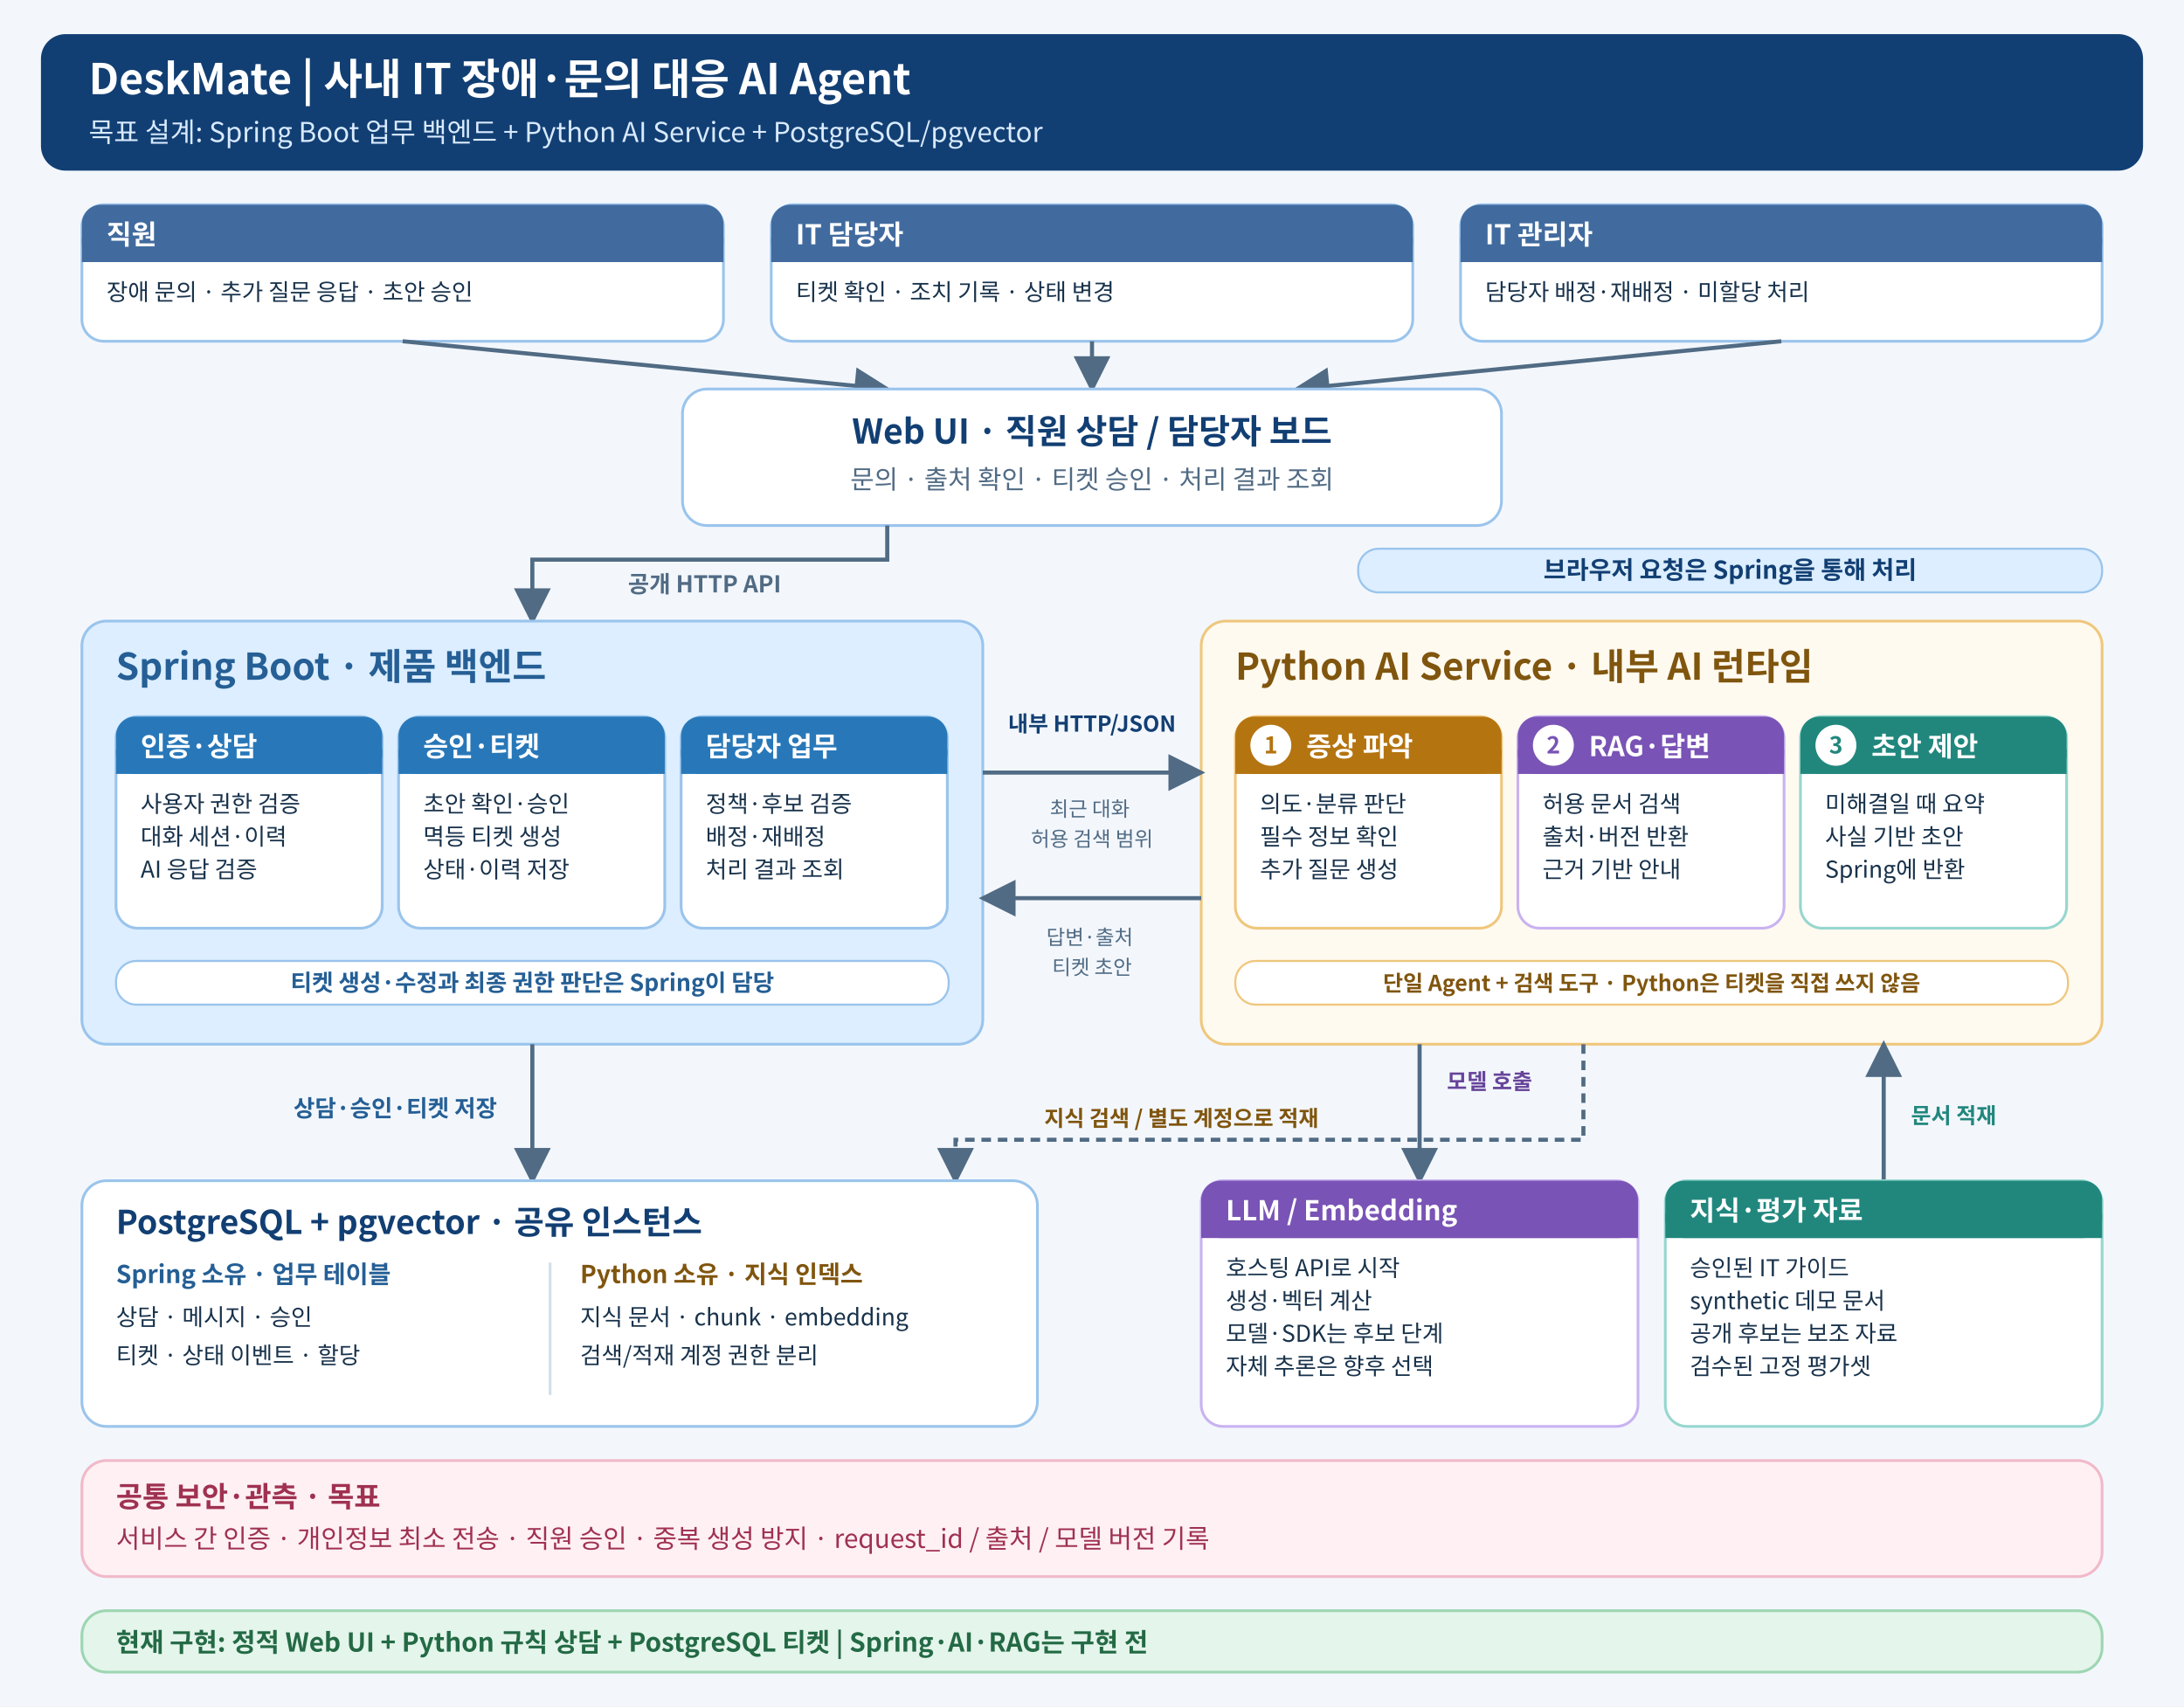
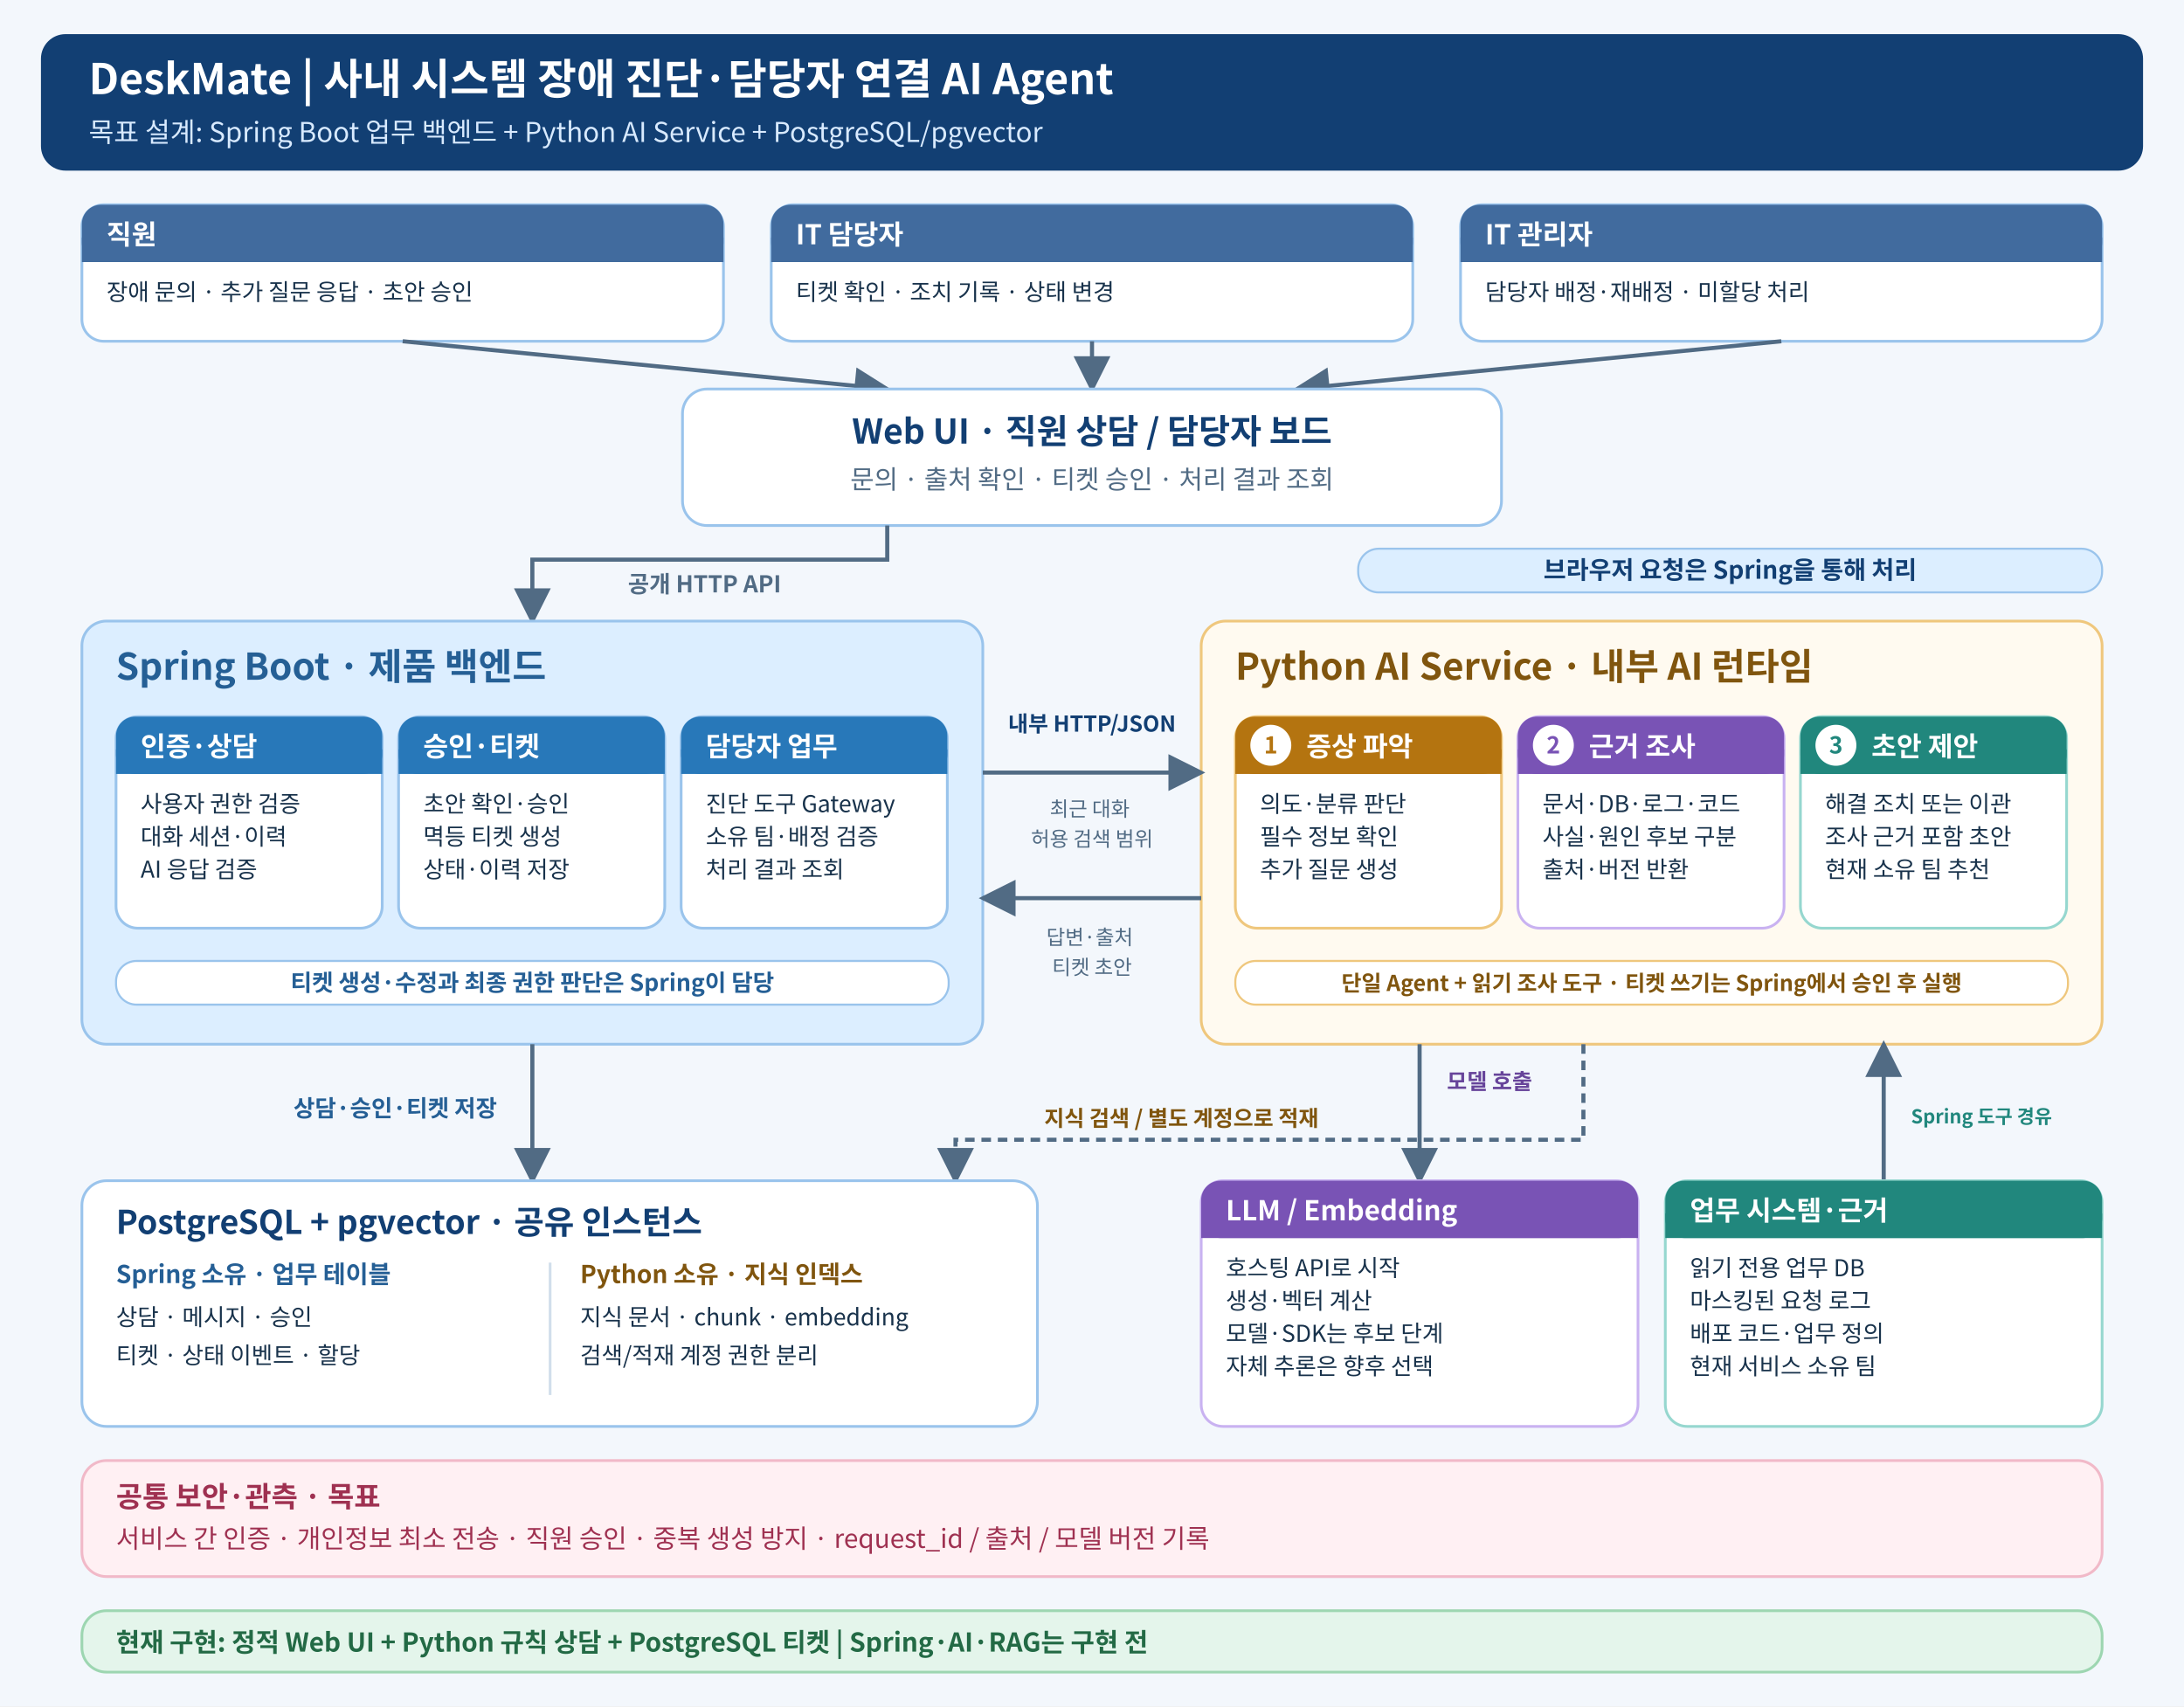
<svg xmlns="http://www.w3.org/2000/svg" width="1600" height="1250" viewBox="0 0 1600 1250">
  <defs>
    <marker id="arrow" markerWidth="9" markerHeight="9" refX="8" refY="4.5" orient="auto">
      <path d="M0,0 L9,4.5 L0,9 z" fill="#516b84" />
    </marker>
  </defs>
  <rect x="0" y="0" width="1600" height="1250" rx="0" fill="#f3f7fc" stroke="none" stroke-width="2" />
  <rect x="30" y="25" width="1540" height="100" rx="18" fill="#123f73" stroke="none" stroke-width="2" />
  <text x="65" y="69" text-anchor="start" font-family="Noto Sans CJK KR, sans-serif" font-size="31" font-weight="700" fill="#ffffff">
-     <tspan x="65" dy="0">DeskMate | 사내 IT 장애·문의 대응 AI Agent</tspan>
+     <tspan x="65" dy="0">DeskMate | 사내 시스템 장애 진단·담당자 연결 AI Agent</tspan>
  </text>
  <text x="65" y="104" text-anchor="start" font-family="Noto Sans CJK KR, sans-serif" font-size="20" font-weight="500" fill="#d8eaff">
    <tspan x="65" dy="0">목표 설계: Spring Boot 업무 백엔드 + Python AI Service + PostgreSQL/pgvector</tspan>
  </text>
  <rect x="60" y="150" width="470" height="100" rx="16" fill="#ffffff" stroke="#9ac4ec" stroke-width="2" />
  <rect x="60" y="150" width="470" height="42" rx="14" fill="#416b9e" stroke="#416b9e" stroke-width="0" />
  <rect x="60" y="174" width="470" height="18" rx="0" fill="#416b9e" stroke="#416b9e" stroke-width="0" />
  <text x="78" y="179" text-anchor="start" font-family="Noto Sans CJK KR, sans-serif" font-size="20" font-weight="700" fill="#ffffff">
    <tspan x="78" dy="0">직원</tspan>
  </text>
  <text x="78" y="220" text-anchor="start" font-family="Noto Sans CJK KR, sans-serif" font-size="17" font-weight="450" fill="#18324b">
    <tspan x="78" dy="0">장애 문의 · 추가 질문 응답 · 초안 승인</tspan>
  </text>
  <rect x="565" y="150" width="470" height="100" rx="16" fill="#ffffff" stroke="#9ac4ec" stroke-width="2" />
  <rect x="565" y="150" width="470" height="42" rx="14" fill="#416b9e" stroke="#416b9e" stroke-width="0" />
  <rect x="565" y="174" width="470" height="18" rx="0" fill="#416b9e" stroke="#416b9e" stroke-width="0" />
  <text x="583" y="179" text-anchor="start" font-family="Noto Sans CJK KR, sans-serif" font-size="20" font-weight="700" fill="#ffffff">
    <tspan x="583" dy="0">IT 담당자</tspan>
  </text>
  <text x="583" y="220" text-anchor="start" font-family="Noto Sans CJK KR, sans-serif" font-size="17" font-weight="450" fill="#18324b">
    <tspan x="583" dy="0">티켓 확인 · 조치 기록 · 상태 변경</tspan>
  </text>
  <rect x="1070" y="150" width="470" height="100" rx="16" fill="#ffffff" stroke="#9ac4ec" stroke-width="2" />
  <rect x="1070" y="150" width="470" height="42" rx="14" fill="#416b9e" stroke="#416b9e" stroke-width="0" />
  <rect x="1070" y="174" width="470" height="18" rx="0" fill="#416b9e" stroke="#416b9e" stroke-width="0" />
  <text x="1088" y="179" text-anchor="start" font-family="Noto Sans CJK KR, sans-serif" font-size="20" font-weight="700" fill="#ffffff">
    <tspan x="1088" dy="0">IT 관리자</tspan>
  </text>
  <text x="1088" y="220" text-anchor="start" font-family="Noto Sans CJK KR, sans-serif" font-size="17" font-weight="450" fill="#18324b">
    <tspan x="1088" dy="0">담당자 배정·재배정 · 미할당 처리</tspan>
  </text>
  <line x1="295" y1="250" x2="650" y2="285" stroke="#516b84" stroke-width="3" marker-end="url(#arrow)" />
  <line x1="800" y1="250" x2="800" y2="285" stroke="#516b84" stroke-width="3" marker-end="url(#arrow)" />
  <line x1="1305" y1="250" x2="950" y2="285" stroke="#516b84" stroke-width="3" marker-end="url(#arrow)" />
  <rect x="500" y="285" width="600" height="100" rx="18" fill="#ffffff" stroke="#9ac4ec" stroke-width="2" />
  <text x="800" y="325" text-anchor="middle" font-family="Noto Sans CJK KR, sans-serif" font-size="25" font-weight="700" fill="#123f73">
    <tspan x="800" dy="0">Web UI · 직원 상담 / 담당자 보드</tspan>
  </text>
  <text x="800" y="358" text-anchor="middle" font-family="Noto Sans CJK KR, sans-serif" font-size="19" font-weight="500" fill="#516b84">
    <tspan x="800" dy="0">문의 · 출처 확인 · 티켓 승인 · 처리 결과 조회</tspan>
  </text>
  <path d="M650,385 L650,410 L390,410 L390,455" fill="none" stroke="#516b84" stroke-width="3" marker-end="url(#arrow)" />
  <text x="460" y="434" text-anchor="start" font-family="Noto Sans CJK KR, sans-serif" font-size="17" font-weight="600" fill="#516b84">
    <tspan x="460" dy="0">공개 HTTP API</tspan>
  </text>
  <rect x="995" y="402" width="545" height="32" rx="15" fill="#dceeff" stroke="#9ac4ec" stroke-width="1.5" />
  <text x="1267.5" y="424" text-anchor="middle" font-family="Noto Sans CJK KR, sans-serif" font-size="18" font-weight="600" fill="#123f73">
    <tspan x="1267.5" dy="0">브라우저 요청은 Spring을 통해 처리</tspan>
  </text>
  <rect x="60" y="455" width="660" height="310" rx="18" fill="#dceeff" stroke="#9ac4ec" stroke-width="2" />
  <text x="85" y="498" text-anchor="start" font-family="Noto Sans CJK KR, sans-serif" font-size="27" font-weight="700" fill="#255f95">
    <tspan x="85" dy="0">Spring Boot · 제품 백엔드</tspan>
  </text>
  <rect x="85" y="525" width="195" height="155" rx="16" fill="#ffffff" stroke="#9ac4ec" stroke-width="2" />
  <rect x="85" y="525" width="195" height="42" rx="14" fill="#2878b9" stroke="#2878b9" stroke-width="0" />
  <rect x="85" y="549" width="195" height="18" rx="0" fill="#2878b9" stroke="#2878b9" stroke-width="0" />
  <text x="103" y="554" text-anchor="start" font-family="Noto Sans CJK KR, sans-serif" font-size="20" font-weight="700" fill="#ffffff">
    <tspan x="103" dy="0">인증·상담</tspan>
  </text>
  <text x="103" y="595" text-anchor="start" font-family="Noto Sans CJK KR, sans-serif" font-size="17" font-weight="450" fill="#18324b">
    <tspan x="103" dy="0">사용자 권한 검증</tspan>
    <tspan x="103" dy="24">대화 세션·이력</tspan>
    <tspan x="103" dy="24">AI 응답 검증</tspan>
  </text>
  <rect x="292" y="525" width="195" height="155" rx="16" fill="#ffffff" stroke="#9ac4ec" stroke-width="2" />
  <rect x="292" y="525" width="195" height="42" rx="14" fill="#2878b9" stroke="#2878b9" stroke-width="0" />
  <rect x="292" y="549" width="195" height="18" rx="0" fill="#2878b9" stroke="#2878b9" stroke-width="0" />
  <text x="310" y="554" text-anchor="start" font-family="Noto Sans CJK KR, sans-serif" font-size="20" font-weight="700" fill="#ffffff">
    <tspan x="310" dy="0">승인·티켓</tspan>
  </text>
  <text x="310" y="595" text-anchor="start" font-family="Noto Sans CJK KR, sans-serif" font-size="17" font-weight="450" fill="#18324b">
    <tspan x="310" dy="0">초안 확인·승인</tspan>
    <tspan x="310" dy="24">멱등 티켓 생성</tspan>
    <tspan x="310" dy="24">상태·이력 저장</tspan>
  </text>
  <rect x="499" y="525" width="195" height="155" rx="16" fill="#ffffff" stroke="#9ac4ec" stroke-width="2" />
  <rect x="499" y="525" width="195" height="42" rx="14" fill="#2878b9" stroke="#2878b9" stroke-width="0" />
  <rect x="499" y="549" width="195" height="18" rx="0" fill="#2878b9" stroke="#2878b9" stroke-width="0" />
  <text x="517" y="554" text-anchor="start" font-family="Noto Sans CJK KR, sans-serif" font-size="20" font-weight="700" fill="#ffffff">
    <tspan x="517" dy="0">담당자 업무</tspan>
  </text>
  <text x="517" y="595" text-anchor="start" font-family="Noto Sans CJK KR, sans-serif" font-size="17" font-weight="450" fill="#18324b">
-     <tspan x="517" dy="0">정책·후보 검증</tspan>
-     <tspan x="517" dy="24">배정·재배정</tspan>
+     <tspan x="517" dy="0">진단 도구 Gateway</tspan>
+     <tspan x="517" dy="24">소유 팀·배정 검증</tspan>
    <tspan x="517" dy="24">처리 결과 조회</tspan>
  </text>
  <rect x="85" y="704" width="610" height="32" rx="15" fill="#ffffff" stroke="#9ac4ec" stroke-width="1.5" />
  <text x="390.0" y="726" text-anchor="middle" font-family="Noto Sans CJK KR, sans-serif" font-size="17" font-weight="600" fill="#255f95">
    <tspan x="390.0" dy="0">티켓 생성·수정과 최종 권한 판단은 Spring이 담당</tspan>
  </text>
  <rect x="880" y="455" width="660" height="310" rx="18" fill="#fffaf0" stroke="#efc77d" stroke-width="2" />
  <text x="905" y="498" text-anchor="start" font-family="Noto Sans CJK KR, sans-serif" font-size="27" font-weight="700" fill="#80550e">
    <tspan x="905" dy="0">Python AI Service · 내부 AI 런타임</tspan>
  </text>
  <rect x="905" y="525" width="195" height="155" rx="16" fill="#ffffff" stroke="#efc77d" stroke-width="2" />
  <rect x="905" y="525" width="195" height="42" rx="14" fill="#b47410" stroke="#b47410" stroke-width="0" />
  <rect x="905" y="549" width="195" height="18" rx="0" fill="#b47410" stroke="#b47410" stroke-width="0" />
  <circle cx="931" cy="546" r="15" fill="#ffffff" />
  <text x="931" y="552" text-anchor="middle" font-family="Noto Sans CJK KR, sans-serif" font-size="17" font-weight="800" fill="#b47410">
    <tspan x="931" dy="0">1</tspan>
  </text>
  <text x="957" y="554" text-anchor="start" font-family="Noto Sans CJK KR, sans-serif" font-size="20" font-weight="700" fill="#ffffff">
    <tspan x="957" dy="0">증상 파악</tspan>
  </text>
  <text x="923" y="595" text-anchor="start" font-family="Noto Sans CJK KR, sans-serif" font-size="17" font-weight="450" fill="#18324b">
    <tspan x="923" dy="0">의도·분류 판단</tspan>
    <tspan x="923" dy="24">필수 정보 확인</tspan>
    <tspan x="923" dy="24">추가 질문 생성</tspan>
  </text>
  <rect x="1112" y="525" width="195" height="155" rx="16" fill="#ffffff" stroke="#c9b2f1" stroke-width="2" />
  <rect x="1112" y="525" width="195" height="42" rx="14" fill="#7953b5" stroke="#7953b5" stroke-width="0" />
  <rect x="1112" y="549" width="195" height="18" rx="0" fill="#7953b5" stroke="#7953b5" stroke-width="0" />
  <circle cx="1138" cy="546" r="15" fill="#ffffff" />
  <text x="1138" y="552" text-anchor="middle" font-family="Noto Sans CJK KR, sans-serif" font-size="17" font-weight="800" fill="#7953b5">
    <tspan x="1138" dy="0">2</tspan>
  </text>
  <text x="1164" y="554" text-anchor="start" font-family="Noto Sans CJK KR, sans-serif" font-size="20" font-weight="700" fill="#ffffff">
-     <tspan x="1164" dy="0">RAG·답변</tspan>
+     <tspan x="1164" dy="0">근거 조사</tspan>
  </text>
  <text x="1130" y="595" text-anchor="start" font-family="Noto Sans CJK KR, sans-serif" font-size="17" font-weight="450" fill="#18324b">
-     <tspan x="1130" dy="0">허용 문서 검색</tspan>
+     <tspan x="1130" dy="0">문서·DB·로그·코드</tspan>
+     <tspan x="1130" dy="24">사실·원인 후보 구분</tspan>
    <tspan x="1130" dy="24">출처·버전 반환</tspan>
-     <tspan x="1130" dy="24">근거 기반 안내</tspan>
  </text>
  <rect x="1319" y="525" width="195" height="155" rx="16" fill="#ffffff" stroke="#96d7cf" stroke-width="2" />
  <rect x="1319" y="525" width="195" height="42" rx="14" fill="#21877d" stroke="#21877d" stroke-width="0" />
  <rect x="1319" y="549" width="195" height="18" rx="0" fill="#21877d" stroke="#21877d" stroke-width="0" />
  <circle cx="1345" cy="546" r="15" fill="#ffffff" />
  <text x="1345" y="552" text-anchor="middle" font-family="Noto Sans CJK KR, sans-serif" font-size="17" font-weight="800" fill="#21877d">
    <tspan x="1345" dy="0">3</tspan>
  </text>
  <text x="1371" y="554" text-anchor="start" font-family="Noto Sans CJK KR, sans-serif" font-size="20" font-weight="700" fill="#ffffff">
    <tspan x="1371" dy="0">초안 제안</tspan>
  </text>
  <text x="1337" y="595" text-anchor="start" font-family="Noto Sans CJK KR, sans-serif" font-size="17" font-weight="450" fill="#18324b">
-     <tspan x="1337" dy="0">미해결일 때 요약</tspan>
-     <tspan x="1337" dy="24">사실 기반 초안</tspan>
-     <tspan x="1337" dy="24">Spring에 반환</tspan>
+     <tspan x="1337" dy="0">해결 조치 또는 이관</tspan>
+     <tspan x="1337" dy="24">조사 근거 포함 초안</tspan>
+     <tspan x="1337" dy="24">현재 소유 팀 추천</tspan>
  </text>
  <rect x="905" y="704" width="610" height="32" rx="15" fill="#ffffff" stroke="#efc77d" stroke-width="1.5" />
  <text x="1210.0" y="726" text-anchor="middle" font-family="Noto Sans CJK KR, sans-serif" font-size="16" font-weight="600" fill="#80550e">
-     <tspan x="1210.0" dy="0">단일 Agent + 검색 도구 · Python은 티켓을 직접 쓰지 않음</tspan>
+     <tspan x="1210.0" dy="0">단일 Agent + 읽기 조사 도구 · 티켓 쓰기는 Spring에서 승인 후 실행</tspan>
  </text>
  <line x1="720" y1="566" x2="880" y2="566" stroke="#516b84" stroke-width="3" marker-end="url(#arrow)" />
  <text x="800" y="536" text-anchor="middle" font-family="Noto Sans CJK KR, sans-serif" font-size="16" font-weight="700" fill="#123f73">
    <tspan x="800" dy="0">내부 HTTP/JSON</tspan>
  </text>
  <text x="800" y="598" text-anchor="middle" font-family="Noto Sans CJK KR, sans-serif" font-size="15" font-weight="500" fill="#516b84">
    <tspan x="800" dy="0">최근 대화</tspan>
    <tspan x="800" dy="22">허용 검색 범위</tspan>
  </text>
  <line x1="880" y1="658" x2="720" y2="658" stroke="#516b84" stroke-width="3" marker-end="url(#arrow)" />
  <text x="800" y="692" text-anchor="middle" font-family="Noto Sans CJK KR, sans-serif" font-size="15" font-weight="500" fill="#516b84">
    <tspan x="800" dy="0">답변·출처</tspan>
    <tspan x="800" dy="22">티켓 초안</tspan>
  </text>
  <line x1="390" y1="765" x2="390" y2="865" stroke="#516b84" stroke-width="3" marker-end="url(#arrow)" />
  <text x="215" y="818" text-anchor="start" font-family="Noto Sans CJK KR, sans-serif" font-size="17" font-weight="600" fill="#255f95">
    <tspan x="215" dy="0">상담·승인·티켓 저장</tspan>
  </text>
  <path d="M1160,765 L1160,835 L700,835 L700,865" fill="none" stroke="#516b84" stroke-width="3" stroke-dasharray="7 5" marker-end="url(#arrow)" />
  <text x="765" y="825" text-anchor="start" font-family="Noto Sans CJK KR, sans-serif" font-size="16" font-weight="600" fill="#80550e">
    <tspan x="765" dy="0">지식 검색 / 별도 계정으로 적재</tspan>
  </text>
  <line x1="1040" y1="765" x2="1040" y2="865" stroke="#516b84" stroke-width="3" marker-end="url(#arrow)" />
  <text x="1060" y="798" text-anchor="start" font-family="Noto Sans CJK KR, sans-serif" font-size="16" font-weight="600" fill="#67449a">
    <tspan x="1060" dy="0">모델 호출</tspan>
  </text>
  <line x1="1380" y1="865" x2="1380" y2="765" stroke="#516b84" stroke-width="3" marker-end="url(#arrow)" />
-   <text x="1400" y="823" text-anchor="start" font-family="Noto Sans CJK KR, sans-serif" font-size="16" font-weight="600" fill="#21877d">
-     <tspan x="1400" dy="0">문서 적재</tspan>
+   <text x="1400" y="823" text-anchor="start" font-family="Noto Sans CJK KR, sans-serif" font-size="14" font-weight="600" fill="#21877d">
+     <tspan x="1400" dy="0">Spring 도구 경유</tspan>
  </text>
  <rect x="60" y="865" width="700" height="180" rx="18" fill="#ffffff" stroke="#9ac4ec" stroke-width="2" />
  <text x="85" y="904" text-anchor="start" font-family="Noto Sans CJK KR, sans-serif" font-size="24" font-weight="700" fill="#123f73">
    <tspan x="85" dy="0">PostgreSQL + pgvector · 공유 인스턴스</tspan>
  </text>
  <line x1="403" y1="925" x2="403" y2="1022" stroke="#d1deeb" stroke-width="2" />
  <text x="85" y="940" text-anchor="start" font-family="Noto Sans CJK KR, sans-serif" font-size="18" font-weight="700" fill="#255f95">
    <tspan x="85" dy="0">Spring 소유 · 업무 테이블</tspan>
  </text>
  <text x="85" y="971" text-anchor="start" font-family="Noto Sans CJK KR, sans-serif" font-size="17" font-weight="500" fill="#18324b">
    <tspan x="85" dy="0">상담 · 메시지 · 승인</tspan>
    <tspan x="85" dy="28">티켓 · 상태 이벤트 · 할당</tspan>
  </text>
  <text x="425" y="940" text-anchor="start" font-family="Noto Sans CJK KR, sans-serif" font-size="18" font-weight="700" fill="#80550e">
    <tspan x="425" dy="0">Python 소유 · 지식 인덱스</tspan>
  </text>
  <text x="425" y="971" text-anchor="start" font-family="Noto Sans CJK KR, sans-serif" font-size="17" font-weight="500" fill="#18324b">
    <tspan x="425" dy="0">지식 문서 · chunk · embedding</tspan>
    <tspan x="425" dy="28">검색/적재 계정 권한 분리</tspan>
  </text>
  <rect x="880" y="865" width="320" height="180" rx="16" fill="#ffffff" stroke="#c9b2f1" stroke-width="2" />
  <rect x="880" y="865" width="320" height="42" rx="14" fill="#7953b5" stroke="#7953b5" stroke-width="0" />
  <rect x="880" y="889" width="320" height="18" rx="0" fill="#7953b5" stroke="#7953b5" stroke-width="0" />
  <text x="898" y="894" text-anchor="start" font-family="Noto Sans CJK KR, sans-serif" font-size="20" font-weight="700" fill="#ffffff">
    <tspan x="898" dy="0">LLM / Embedding</tspan>
  </text>
  <text x="898" y="935" text-anchor="start" font-family="Noto Sans CJK KR, sans-serif" font-size="17" font-weight="450" fill="#18324b">
    <tspan x="898" dy="0">호스팅 API로 시작</tspan>
    <tspan x="898" dy="24">생성·벡터 계산</tspan>
    <tspan x="898" dy="24">모델·SDK는 후보 단계</tspan>
    <tspan x="898" dy="24">자체 추론은 향후 선택</tspan>
  </text>
  <rect x="1220" y="865" width="320" height="180" rx="16" fill="#ffffff" stroke="#96d7cf" stroke-width="2" />
  <rect x="1220" y="865" width="320" height="42" rx="14" fill="#21877d" stroke="#21877d" stroke-width="0" />
  <rect x="1220" y="889" width="320" height="18" rx="0" fill="#21877d" stroke="#21877d" stroke-width="0" />
  <text x="1238" y="894" text-anchor="start" font-family="Noto Sans CJK KR, sans-serif" font-size="20" font-weight="700" fill="#ffffff">
-     <tspan x="1238" dy="0">지식·평가 자료</tspan>
+     <tspan x="1238" dy="0">업무 시스템·근거</tspan>
  </text>
  <text x="1238" y="935" text-anchor="start" font-family="Noto Sans CJK KR, sans-serif" font-size="17" font-weight="450" fill="#18324b">
-     <tspan x="1238" dy="0">승인된 IT 가이드</tspan>
-     <tspan x="1238" dy="24">synthetic 데모 문서</tspan>
-     <tspan x="1238" dy="24">공개 후보는 보조 자료</tspan>
-     <tspan x="1238" dy="24">검수된 고정 평가셋</tspan>
+     <tspan x="1238" dy="0">읽기 전용 업무 DB</tspan>
+     <tspan x="1238" dy="24">마스킹된 요청 로그</tspan>
+     <tspan x="1238" dy="24">배포 코드·업무 정의</tspan>
+     <tspan x="1238" dy="24">현재 서비스 소유 팀</tspan>
  </text>
  <rect x="60" y="1070" width="1480" height="85" rx="18" fill="#fff0f3" stroke="#f1b9c8" stroke-width="2" />
  <text x="85" y="1104" text-anchor="start" font-family="Noto Sans CJK KR, sans-serif" font-size="21" font-weight="700" fill="#9f3151">
    <tspan x="85" dy="0">공통 보안·관측 · 목표</tspan>
  </text>
  <text x="85" y="1134" text-anchor="start" font-family="Noto Sans CJK KR, sans-serif" font-size="19" font-weight="500" fill="#9f3151">
    <tspan x="85" dy="0">서비스 간 인증 · 개인정보 최소 전송 · 직원 승인 · 중복 생성 방지 · request_id / 출처 / 모델 버전 기록</tspan>
  </text>
  <rect x="60" y="1180" width="1480" height="45" rx="18" fill="#e4f5eb" stroke="#9dd6b1" stroke-width="2" />
  <text x="85" y="1210" text-anchor="start" font-family="Noto Sans CJK KR, sans-serif" font-size="19" font-weight="600" fill="#236a45">
    <tspan x="85" dy="0">현재 구현: 정적 Web UI + Python 규칙 상담 + PostgreSQL 티켓 | Spring·AI·RAG는 구현 전</tspan>
  </text>
</svg>
